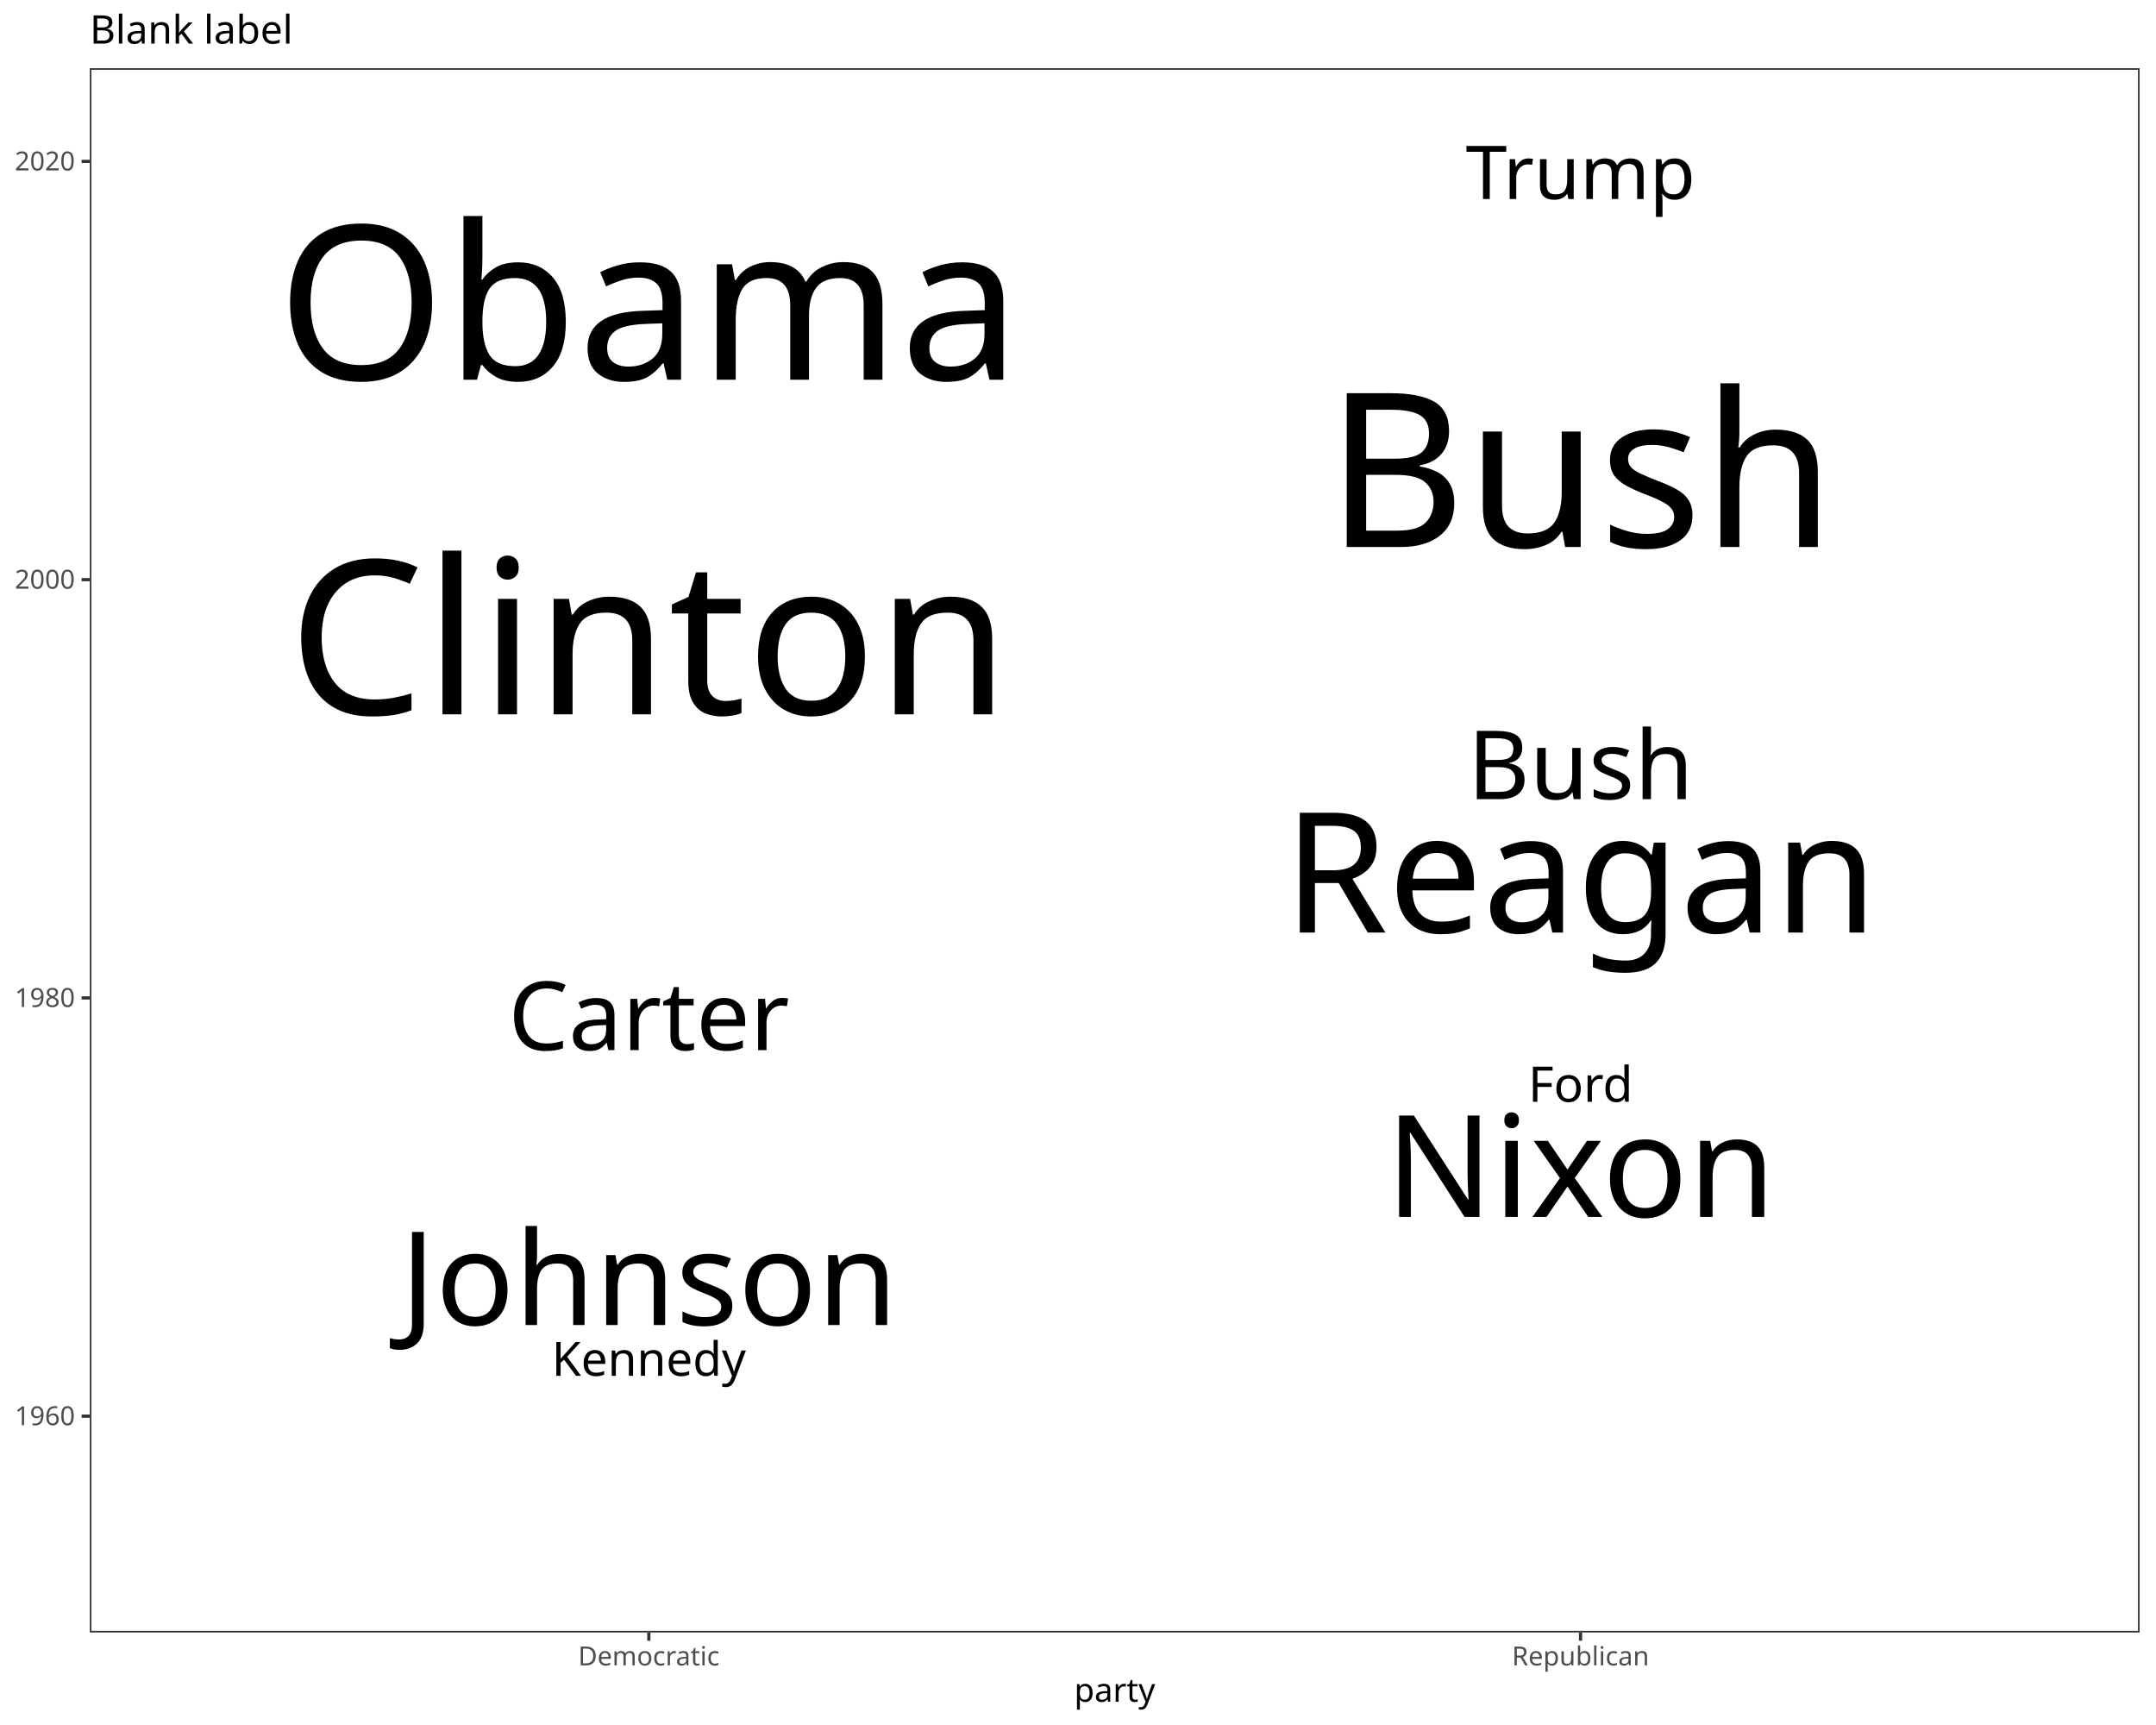
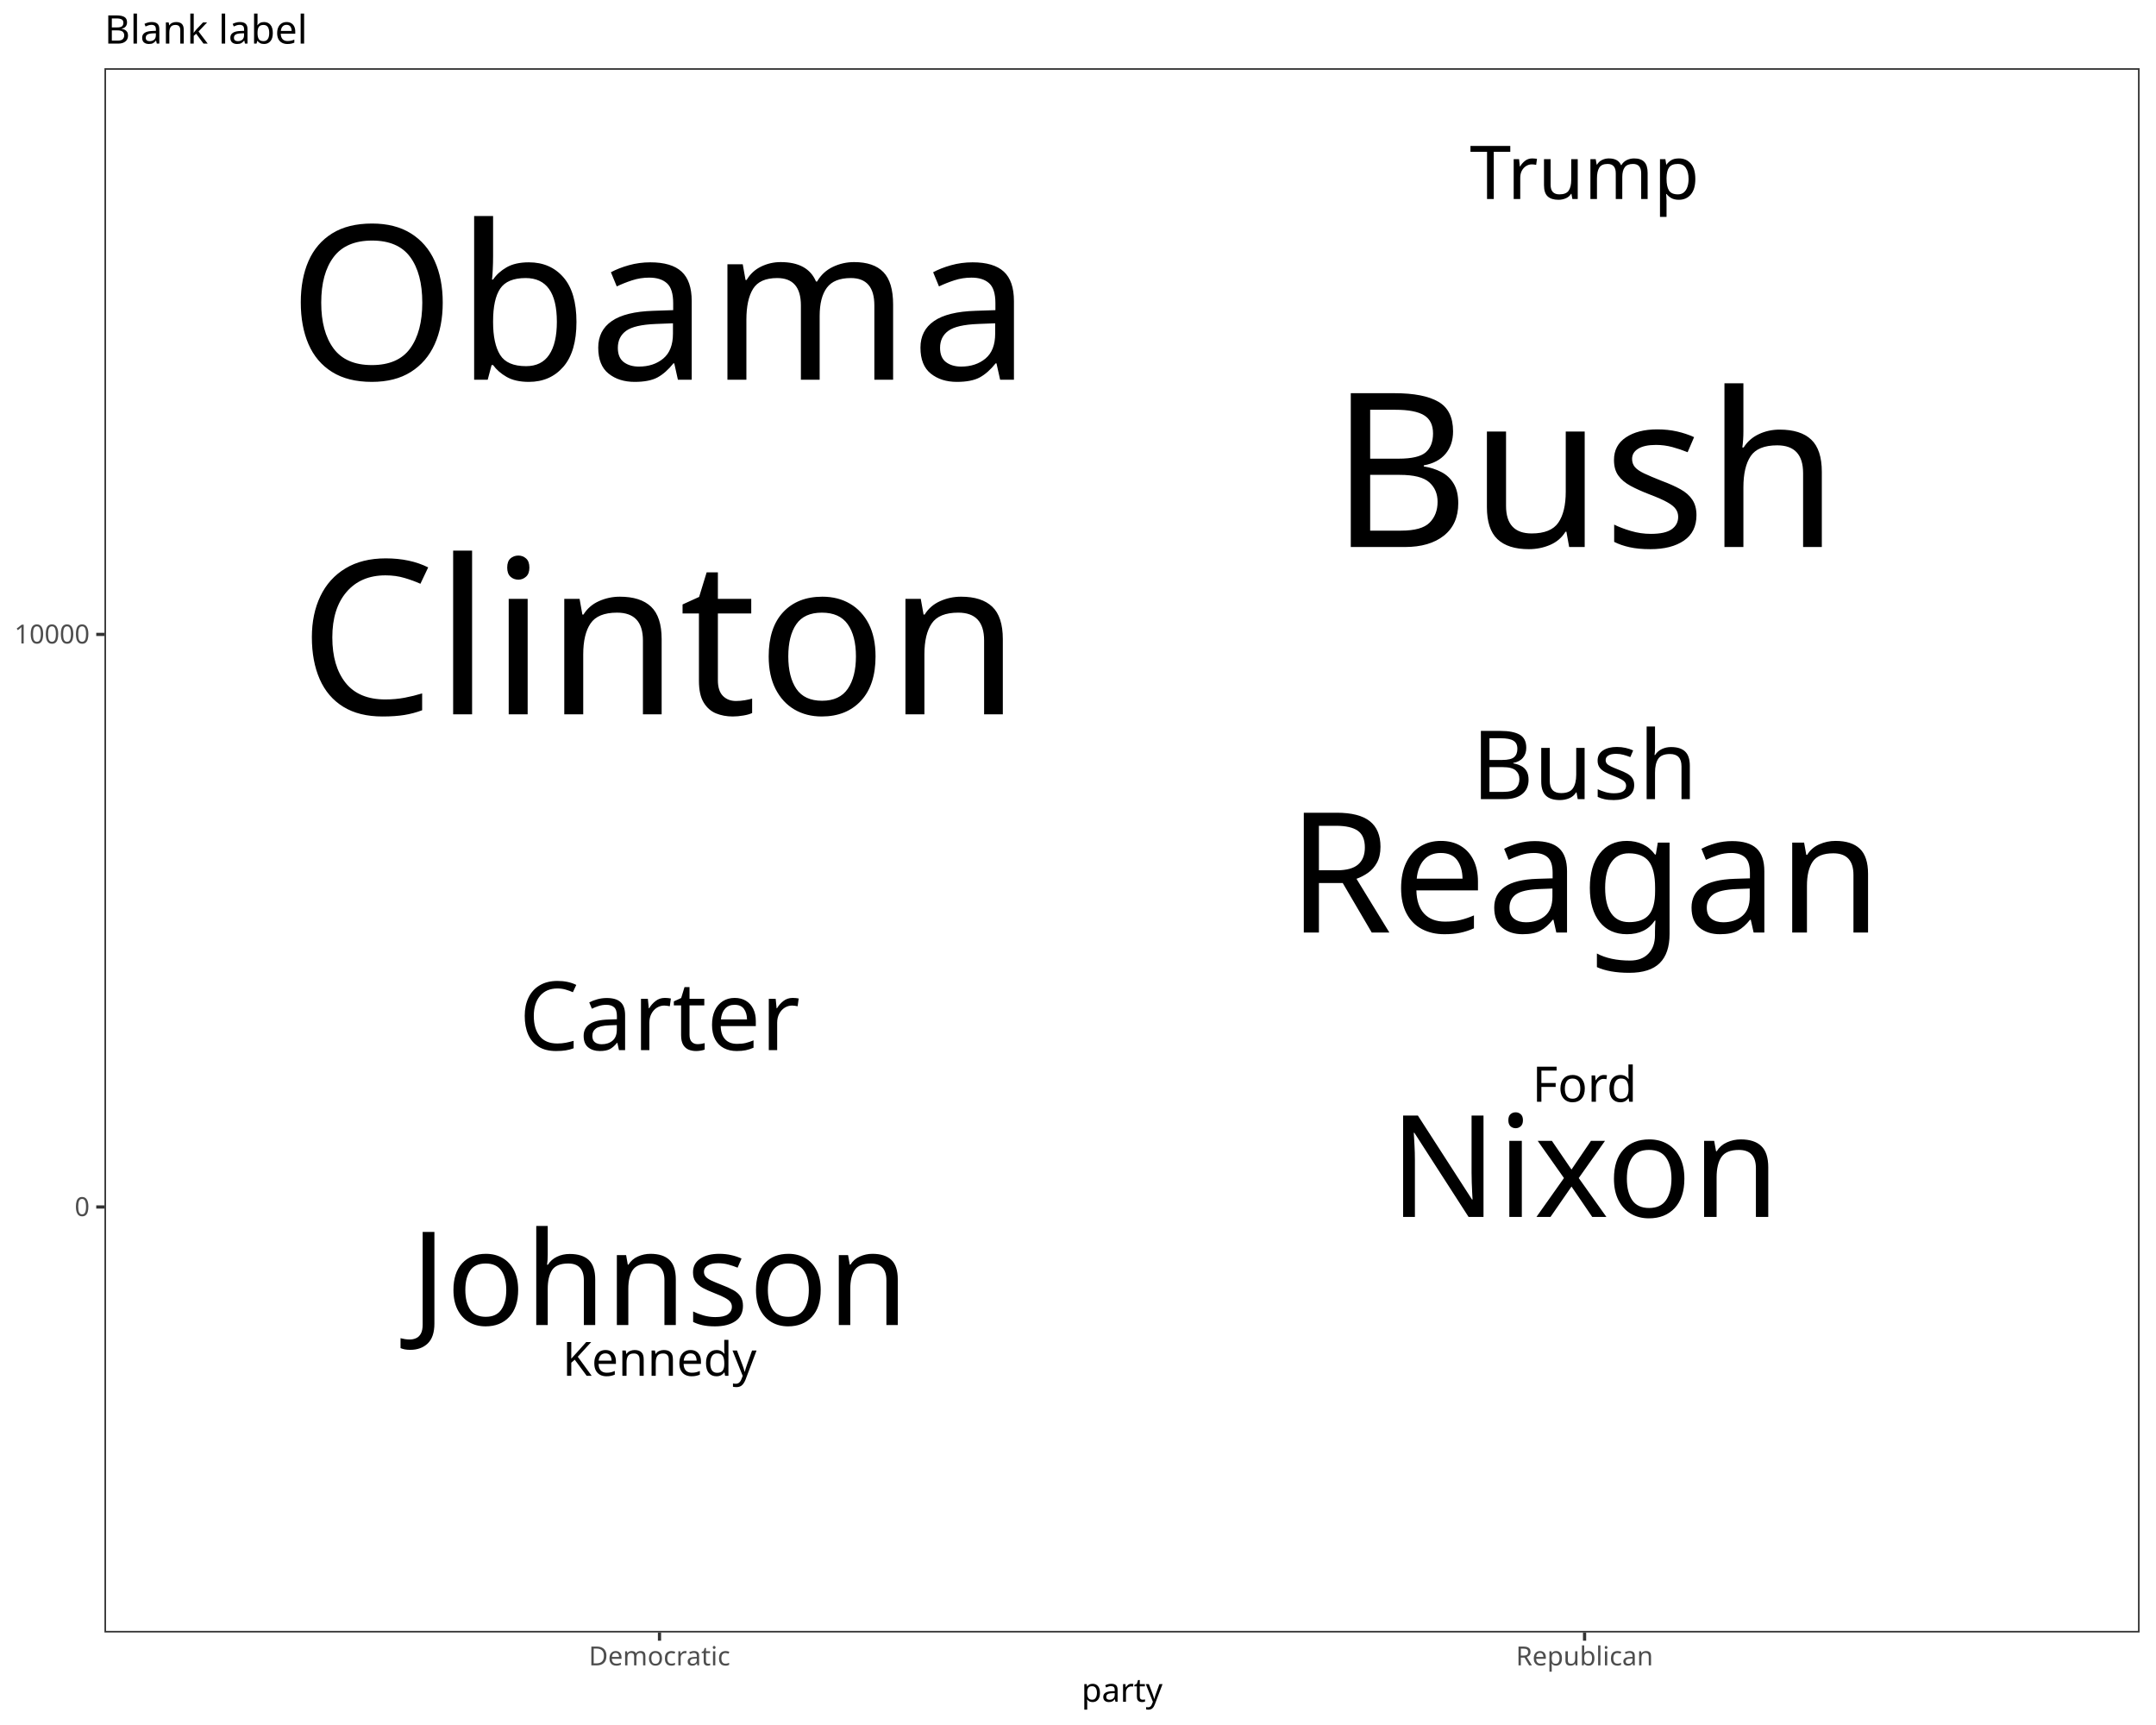
<svg xmlns="http://www.w3.org/2000/svg" class="svglite" data-engine-version="2.0" width="720.00pt" height="576.00pt" viewBox="0 0 720.00 576.00">
  <defs>
    <style type="text/css">
    .svglite line, .svglite polyline, .svglite polygon, .svglite path, .svglite rect, .svglite circle {
      fill: none;
      stroke: #000000;
      stroke-linecap: round;
      stroke-linejoin: round;
      stroke-miterlimit: 10.00;
    }
  </style>
  </defs>
  <rect width="100%" height="100%" style="stroke: none; fill: #FFFFFF;" />
  <defs>
    <clipPath id="cpMC4wMHw3MjAuMDB8MC4wMHw1NzYuMDA=">
      <rect x="0.00" y="0.00" width="720.00" height="576.00" />
    </clipPath>
  </defs>
  <g clip-path="url(#cpMC4wMHw3MjAuMDB8MC4wMHw1NzYuMDA=)">
-     <rect x="0.00" y="0.00" width="720.00" height="576.00" style="stroke-width: 1.07; stroke: #FFFFFF; fill: #FFFFFF;" />
+     <rect x="0" y="0.00" width="720.00" height="576.00" style="stroke-width: 1.07; stroke: #FFFFFF; fill: #FFFFFF;" />
  </g>
  <defs>
-     <clipPath id="cpMjkuOTl8NzE0LjUyfDIyLjc4fDU0NS4xMQ==">
-       <rect x="29.99" y="22.78" width="684.53" height="522.33" />
+     <clipPath id="cpMzQuODh8NzE0LjUyfDIyLjc4fDU0NS4xMQ==">
+       <rect x="34.88" y="22.78" width="679.64" height="522.33" />
    </clipPath>
  </defs>
-   <g clip-path="url(#cpMjkuOTl8NzE0LjUyfDIyLjc4fDU0NS4xMQ==)">
-     <rect x="29.99" y="22.78" width="684.53" height="522.33" style="stroke-width: 1.07; stroke: none; fill: #FFFFFF;" />
-     <text x="216.68" y="459.40" text-anchor="middle" style="font-size: 15.78px; font-family: sans;" textLength="62.32px" lengthAdjust="spacingAndGlyphs">Kennedy</text>
-     <text x="216.68" y="442.45" text-anchor="middle" style="font-size: 43.55px; font-family: sans;" textLength="164.69px" lengthAdjust="spacingAndGlyphs">Johnson</text>
-     <text x="527.83" y="406.35" text-anchor="middle" style="font-size: 47.41px; font-family: sans;" textLength="121.24px" lengthAdjust="spacingAndGlyphs">Nixon</text>
-     <text x="527.83" y="367.90" text-anchor="middle" style="font-size: 16.40px; font-family: sans;" textLength="33.72px" lengthAdjust="spacingAndGlyphs">Ford</text>
-     <text x="216.68" y="350.64" text-anchor="middle" style="font-size: 31.90px; font-family: sans;" textLength="88.65px" lengthAdjust="spacingAndGlyphs">Carter</text>
-     <text x="527.83" y="311.38" text-anchor="middle" style="font-size: 56.03px; font-family: sans;" textLength="196.31px" lengthAdjust="spacingAndGlyphs">Reagan</text>
-     <text x="527.83" y="266.84" text-anchor="middle" style="font-size: 31.90px; font-family: sans;" textLength="72.74px" lengthAdjust="spacingAndGlyphs">Bush</text>
-     <text x="216.68" y="238.52" text-anchor="middle" style="font-size: 71.93px; font-family: sans;" textLength="223.91px" lengthAdjust="spacingAndGlyphs">Clinton</text>
-     <text x="527.83" y="182.66" text-anchor="middle" style="font-size: 71.93px; font-family: sans;" textLength="164.01px" lengthAdjust="spacingAndGlyphs">Bush</text>
-     <text x="216.68" y="126.80" text-anchor="middle" style="font-size: 71.93px; font-family: sans;" textLength="235.95px" lengthAdjust="spacingAndGlyphs">Obama</text>
-     <text x="527.83" y="66.46" text-anchor="middle" style="font-size: 24.85px; font-family: sans;" textLength="71.81px" lengthAdjust="spacingAndGlyphs">Trump</text>
-     <rect x="29.99" y="22.78" width="684.53" height="522.33" style="stroke-width: 1.07; stroke: #333333;" />
+   <g clip-path="url(#cpMzQuODh8NzE0LjUyfDIyLjc4fDU0NS4xMQ==)">
+     <rect x="34.88" y="22.78" width="679.64" height="522.33" style="stroke-width: 1.07; stroke: none; fill: #FFFFFF;" />
+     <text x="220.24" y="459.40" text-anchor="middle" style="font-size: 15.78px; font-family: sans;" textLength="62.32px" lengthAdjust="spacingAndGlyphs">Kennedy</text>
+     <text x="220.24" y="442.45" text-anchor="middle" style="font-size: 43.55px; font-family: sans;" textLength="164.69px" lengthAdjust="spacingAndGlyphs">Johnson</text>
+     <text x="529.17" y="406.35" text-anchor="middle" style="font-size: 47.41px; font-family: sans;" textLength="121.24px" lengthAdjust="spacingAndGlyphs">Nixon</text>
+     <text x="529.17" y="367.90" text-anchor="middle" style="font-size: 16.40px; font-family: sans;" textLength="33.72px" lengthAdjust="spacingAndGlyphs">Ford</text>
+     <text x="220.24" y="350.64" text-anchor="middle" style="font-size: 31.90px; font-family: sans;" textLength="88.65px" lengthAdjust="spacingAndGlyphs">Carter</text>
+     <text x="529.17" y="311.38" text-anchor="middle" style="font-size: 56.03px; font-family: sans;" textLength="196.31px" lengthAdjust="spacingAndGlyphs">Reagan</text>
+     <text x="529.17" y="266.84" text-anchor="middle" style="font-size: 31.90px; font-family: sans;" textLength="72.74px" lengthAdjust="spacingAndGlyphs">Bush</text>
+     <text x="220.24" y="238.52" text-anchor="middle" style="font-size: 71.93px; font-family: sans;" textLength="223.91px" lengthAdjust="spacingAndGlyphs">Clinton</text>
+     <text x="529.17" y="182.66" text-anchor="middle" style="font-size: 71.93px; font-family: sans;" textLength="164.01px" lengthAdjust="spacingAndGlyphs">Bush</text>
+     <text x="220.24" y="126.80" text-anchor="middle" style="font-size: 71.93px; font-family: sans;" textLength="235.95px" lengthAdjust="spacingAndGlyphs">Obama</text>
+     <text x="529.17" y="66.46" text-anchor="middle" style="font-size: 24.85px; font-family: sans;" textLength="71.81px" lengthAdjust="spacingAndGlyphs">Trump</text>
+     <rect x="34.88" y="22.78" width="679.64" height="522.33" style="stroke-width: 1.07; stroke: #333333;" />
  </g>
  <g clip-path="url(#cpMC4wMHw3MjAuMDB8MC4wMHw1NzYuMDA=)">
-     <text x="25.06" y="475.89" text-anchor="end" style="font-size: 8.80px; fill: #4D4D4D; font-family: sans;" textLength="19.58px" lengthAdjust="spacingAndGlyphs">1960</text>
-     <text x="25.06" y="336.23" text-anchor="end" style="font-size: 8.80px; fill: #4D4D4D; font-family: sans;" textLength="19.58px" lengthAdjust="spacingAndGlyphs">1980</text>
-     <text x="25.06" y="196.57" text-anchor="end" style="font-size: 8.80px; fill: #4D4D4D; font-family: sans;" textLength="19.58px" lengthAdjust="spacingAndGlyphs">2000</text>
-     <text x="25.06" y="56.91" text-anchor="end" style="font-size: 8.80px; fill: #4D4D4D; font-family: sans;" textLength="19.58px" lengthAdjust="spacingAndGlyphs">2020</text>
-     <polyline points="27.25,472.87 29.99,472.87 " style="stroke-width: 1.07; stroke: #333333; stroke-linecap: butt;" />
-     <polyline points="27.25,333.21 29.99,333.21 " style="stroke-width: 1.07; stroke: #333333; stroke-linecap: butt;" />
-     <polyline points="27.25,193.55 29.99,193.55 " style="stroke-width: 1.07; stroke: #333333; stroke-linecap: butt;" />
-     <polyline points="27.25,53.89 29.99,53.89 " style="stroke-width: 1.07; stroke: #333333; stroke-linecap: butt;" />
-     <polyline points="216.68,547.85 216.68,545.11 " style="stroke-width: 1.07; stroke: #333333; stroke-linecap: butt;" />
-     <polyline points="527.83,547.85 527.83,545.11 " style="stroke-width: 1.07; stroke: #333333; stroke-linecap: butt;" />
-     <text x="216.68" y="556.10" text-anchor="middle" style="font-size: 8.80px; fill: #4D4D4D; font-family: sans;" textLength="44.51px" lengthAdjust="spacingAndGlyphs">Democratic</text>
-     <text x="527.83" y="556.10" text-anchor="middle" style="font-size: 8.80px; fill: #4D4D4D; font-family: sans;" textLength="44.04px" lengthAdjust="spacingAndGlyphs">Republican</text>
-     <text x="372.25" y="568.24" text-anchor="middle" style="font-size: 11.00px; font-family: sans;" textLength="24.46px" lengthAdjust="spacingAndGlyphs">party</text>
-     <text x="29.99" y="14.56" style="font-size: 13.20px; font-family: sans;" textLength="64.58px" lengthAdjust="spacingAndGlyphs">Blank label</text>
+     <text x="29.95" y="406.06" text-anchor="end" style="font-size: 8.80px; fill: #4D4D4D; font-family: sans;" textLength="4.89px" lengthAdjust="spacingAndGlyphs">0</text>
+     <text x="29.95" y="214.87" text-anchor="end" style="font-size: 8.80px; fill: #4D4D4D; font-family: sans;" textLength="24.47px" lengthAdjust="spacingAndGlyphs">10000</text>
+     <polyline points="32.14,403.03 34.88,403.03 " style="stroke-width: 1.07; stroke: #333333; stroke-linecap: butt;" />
+     <polyline points="32.14,211.84 34.88,211.84 " style="stroke-width: 1.07; stroke: #333333; stroke-linecap: butt;" />
+     <polyline points="220.24,547.85 220.24,545.11 " style="stroke-width: 1.07; stroke: #333333; stroke-linecap: butt;" />
+     <polyline points="529.17,547.85 529.17,545.11 " style="stroke-width: 1.07; stroke: #333333; stroke-linecap: butt;" />
+     <text x="220.24" y="556.10" text-anchor="middle" style="font-size: 8.80px; fill: #4D4D4D; font-family: sans;" textLength="44.51px" lengthAdjust="spacingAndGlyphs">Democratic</text>
+     <text x="529.17" y="556.10" text-anchor="middle" style="font-size: 8.80px; fill: #4D4D4D; font-family: sans;" textLength="44.04px" lengthAdjust="spacingAndGlyphs">Republican</text>
+     <text x="374.70" y="568.24" text-anchor="middle" style="font-size: 11.00px; font-family: sans;" textLength="24.46px" lengthAdjust="spacingAndGlyphs">party</text>
+     <text x="34.88" y="14.56" style="font-size: 13.20px; font-family: sans;" textLength="64.58px" lengthAdjust="spacingAndGlyphs">Blank label</text>
  </g>
</svg>
